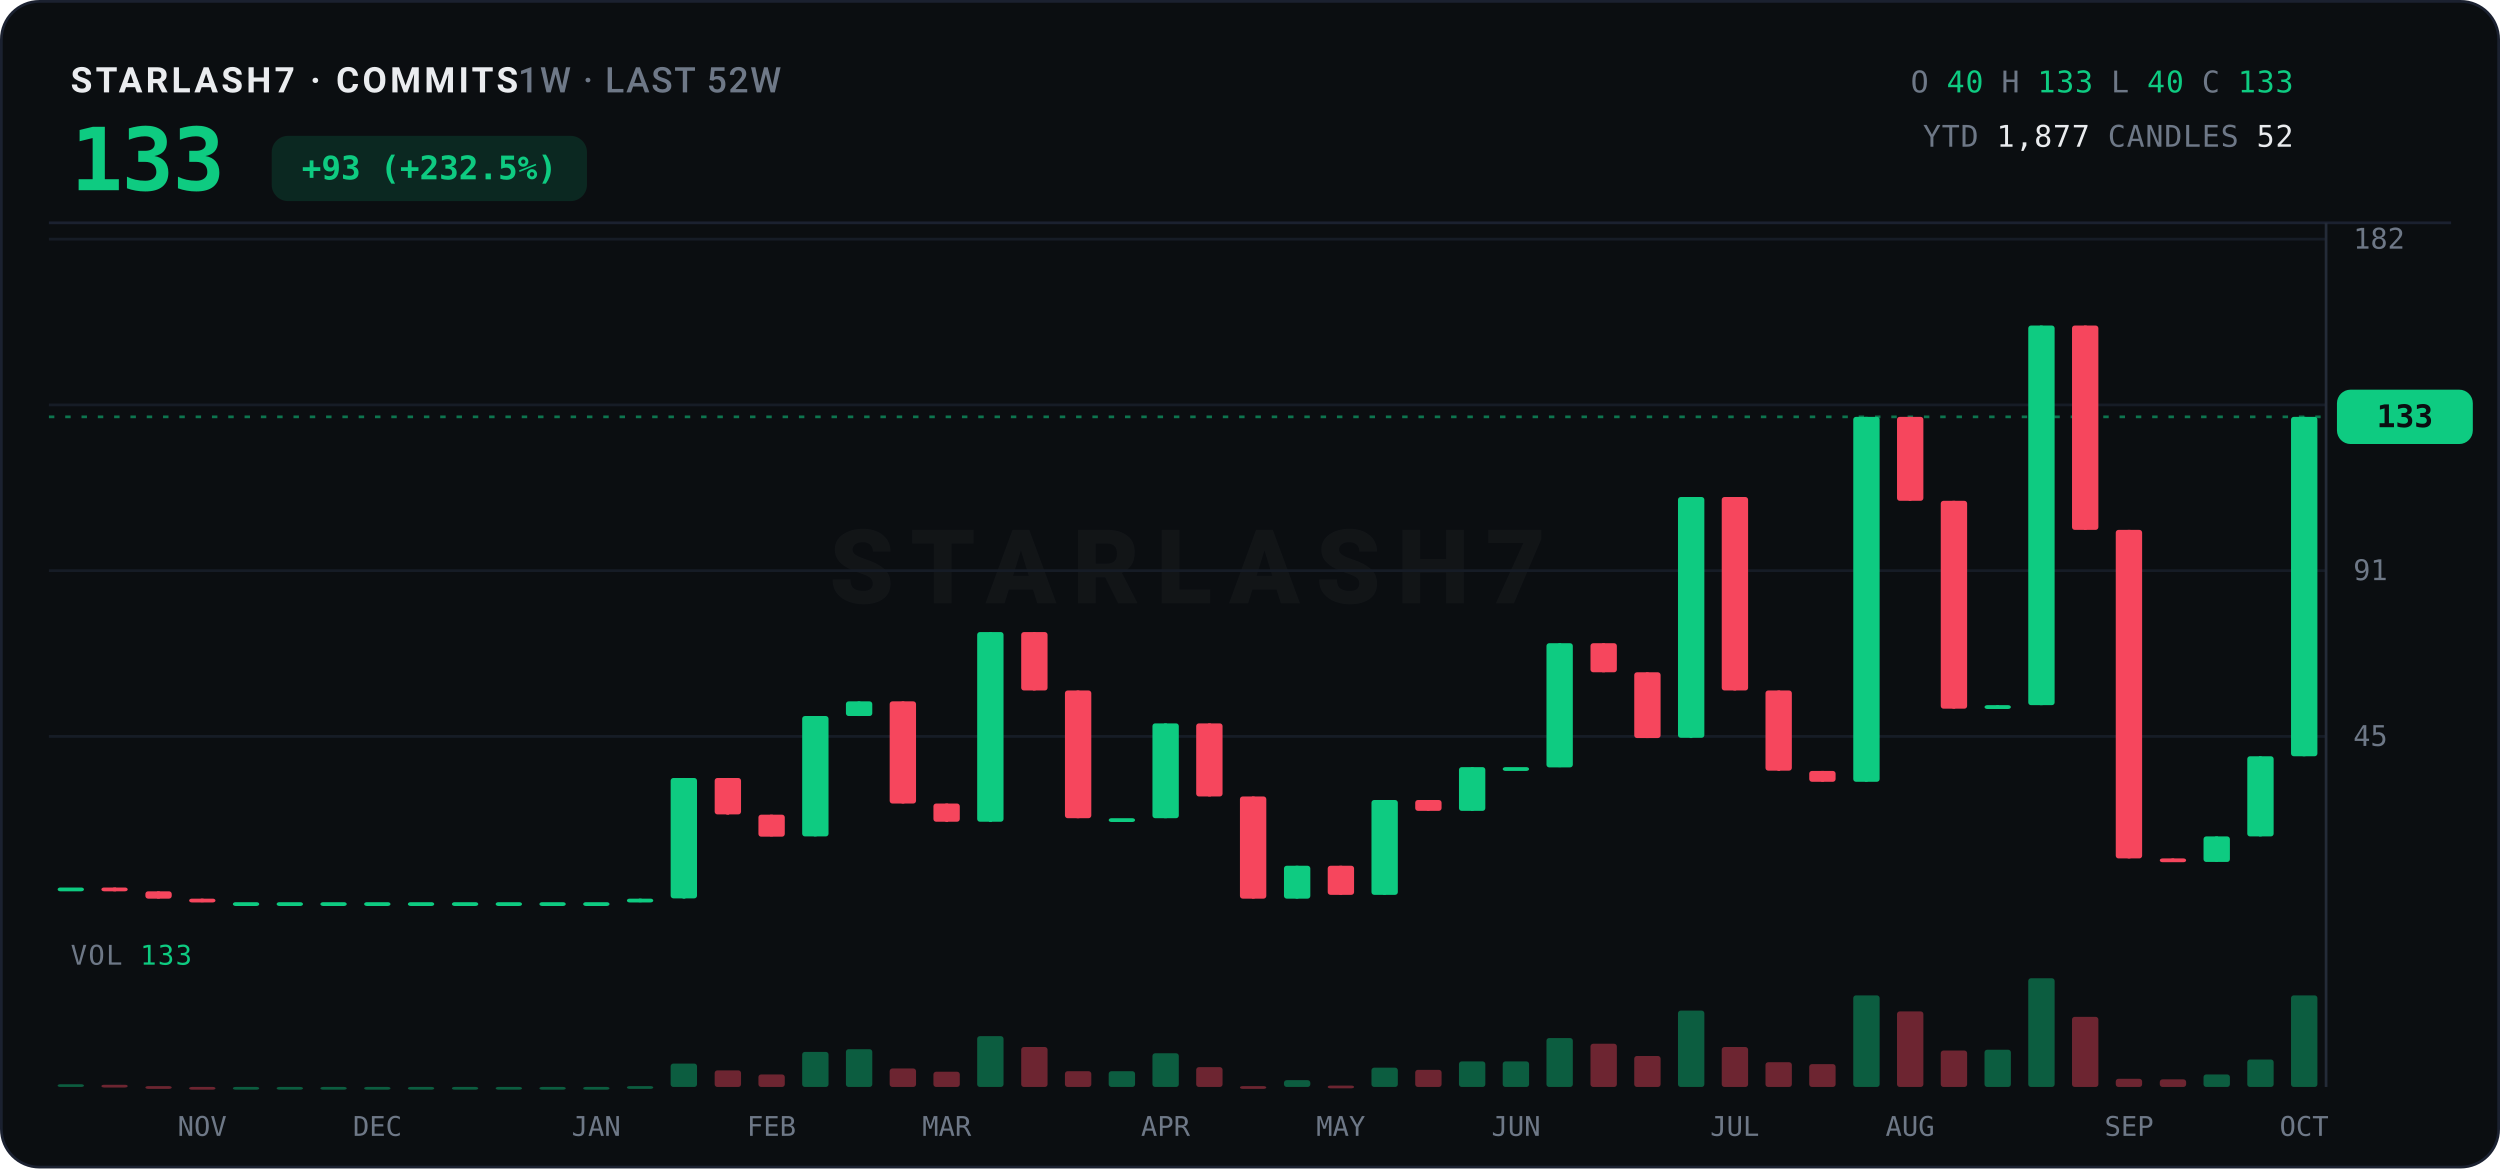
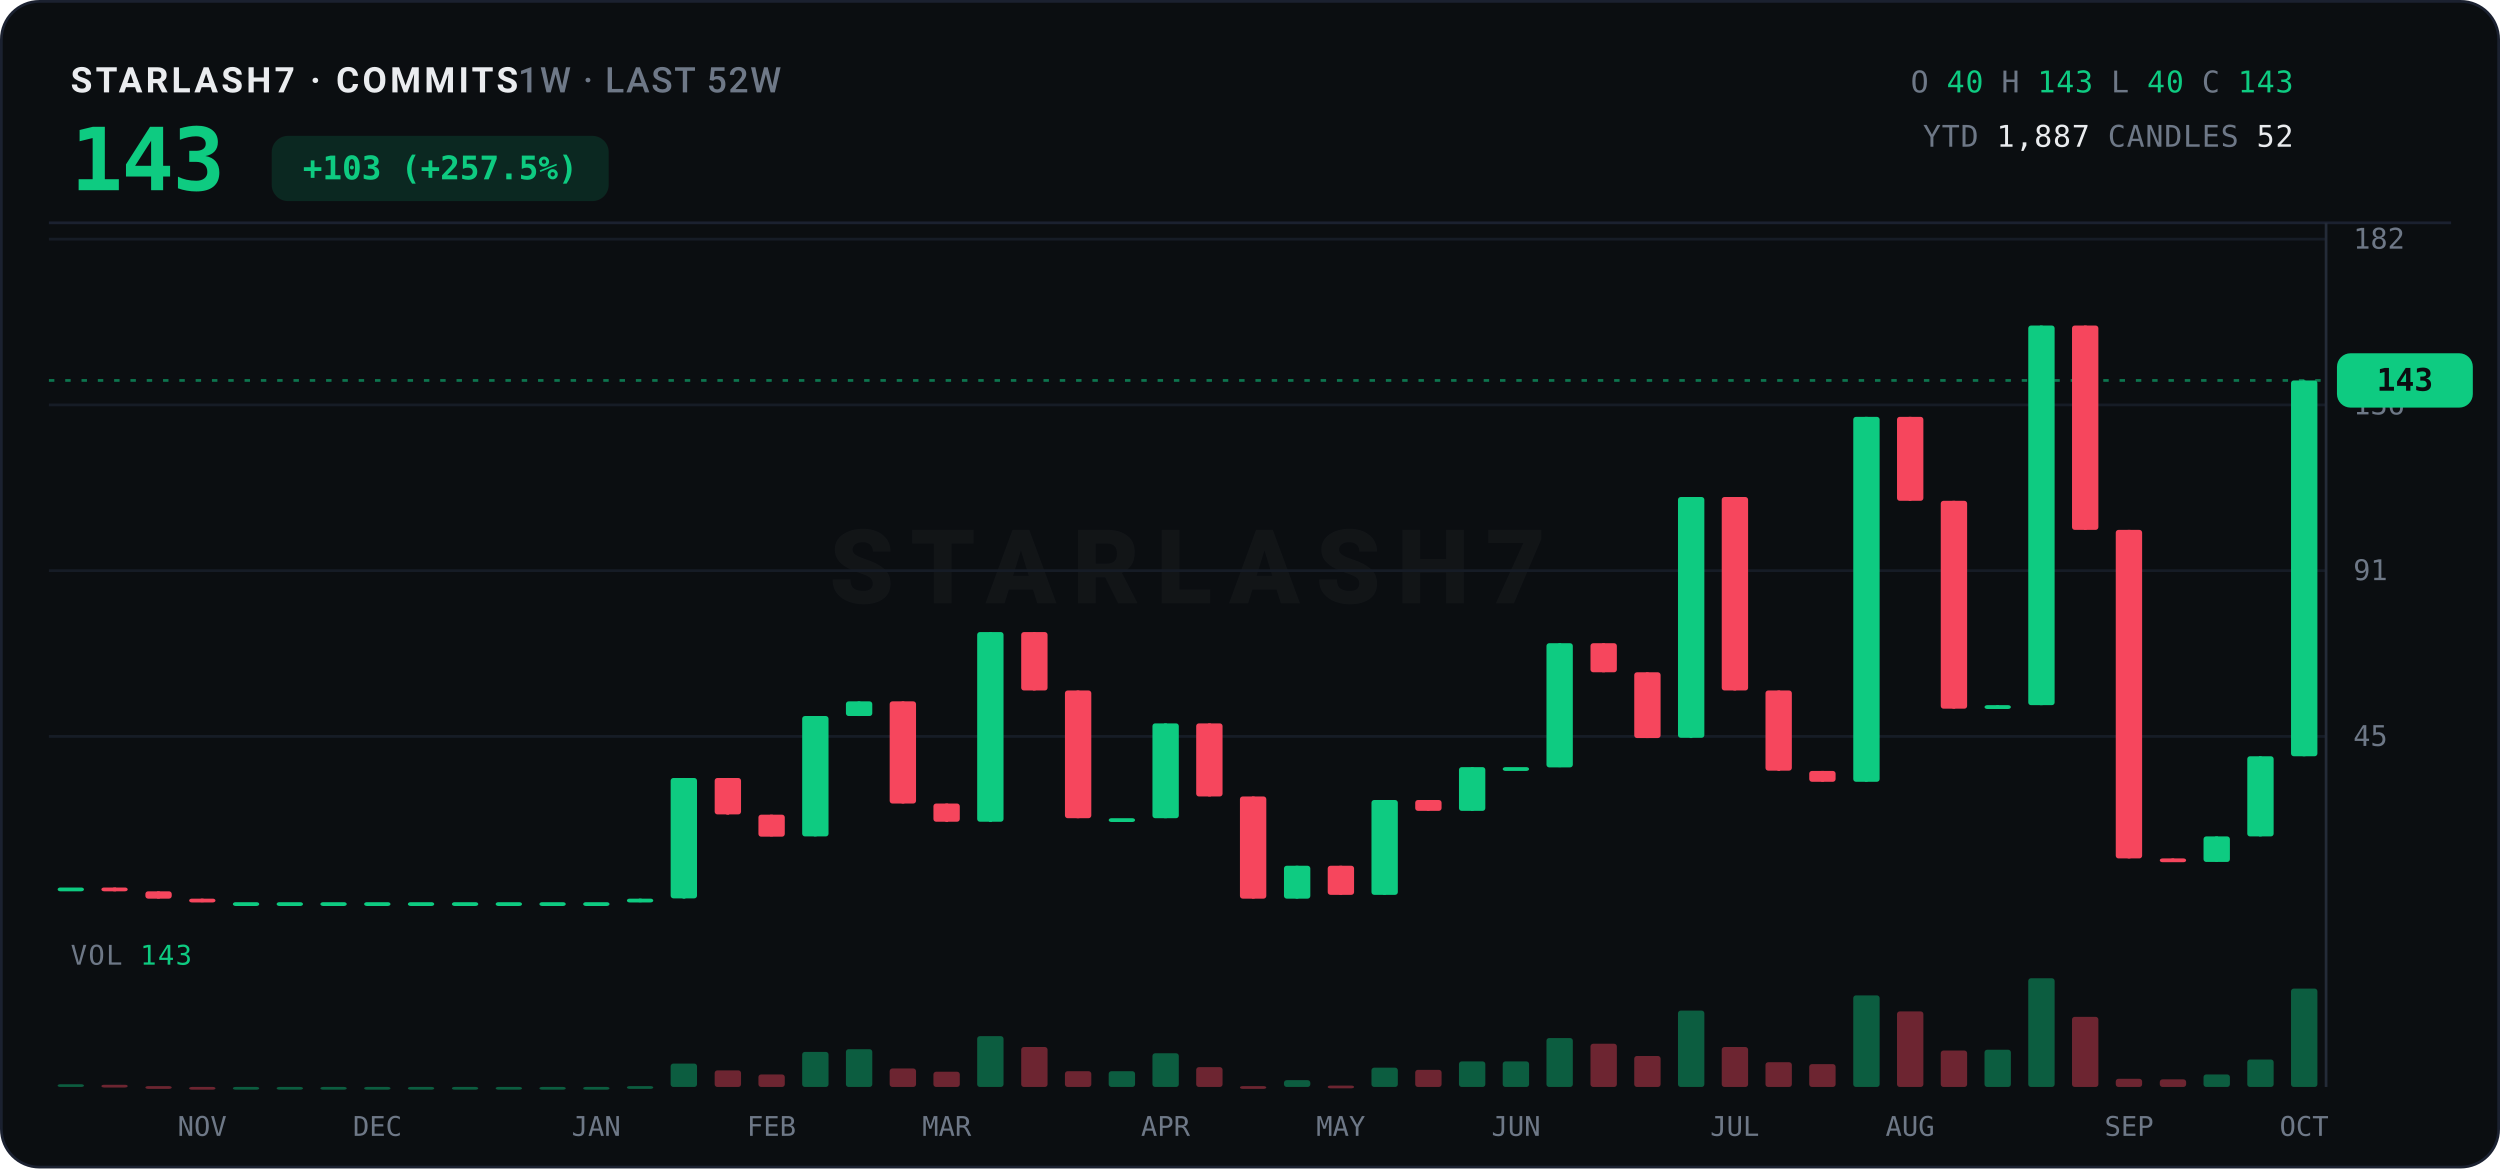
<svg xmlns="http://www.w3.org/2000/svg" width="920" height="430" viewBox="0 0 920 430">
  <rect x="0.5" y="0.5" width="919" height="429" rx="14" fill="#0B0E11" stroke="#1B2130" />
  <text x="26" y="34" font-family="ui-sans-serif,system-ui,-apple-system,'Segoe UI',Roboto,sans-serif" font-size="13" font-weight="700" letter-spacing="1.2" fill="#EAECEF">STARLASH7 · COMMITS<tspan fill="#6E7887" font-weight="500" letter-spacing="0.6">  1W · LAST 52W</tspan>
  </text>
-   <text x="26" y="70" font-family="ui-monospace,'SF Mono',SFMono-Regular,Menlo,Consolas,monospace" font-size="32" font-weight="800" fill="#0ECB81" letter-spacing="-0.5">133</text>
-   <rect x="100" y="50" width="116" height="24" rx="6" fill="#0ECB81" opacity="0.14" />
-   <text x="158" y="66" text-anchor="middle" font-family="ui-monospace,'SF Mono',SFMono-Regular,Menlo,Consolas,monospace" font-size="12" font-weight="700" fill="#0ECB81">+93 (+232.5%)</text>
+   <text x="26" y="70" font-family="ui-monospace,'SF Mono',SFMono-Regular,Menlo,Consolas,monospace" font-size="32" font-weight="800" fill="#0ECB81" letter-spacing="-0.5">143</text>
+   <rect x="100" y="50" width="124" height="24" rx="6" fill="#0ECB81" opacity="0.14" />
+   <text x="162" y="66" text-anchor="middle" font-family="ui-monospace,'SF Mono',SFMono-Regular,Menlo,Consolas,monospace" font-size="12" font-weight="700" fill="#0ECB81">+103 (+257.5%)</text>
  <text x="844" y="34" text-anchor="end" font-family="ui-monospace,'SF Mono',SFMono-Regular,Menlo,Consolas,monospace" font-size="11" letter-spacing="0.3">
    <tspan fill="#6E7887">O</tspan>
    <tspan fill="#0ECB81">40</tspan>
    <tspan fill="#6E7887">H</tspan>
-     <tspan fill="#0ECB81">133</tspan>
+     <tspan fill="#0ECB81">143</tspan>
    <tspan fill="#6E7887">L</tspan>
    <tspan fill="#0ECB81">40</tspan>
    <tspan fill="#6E7887">C</tspan>
-     <tspan fill="#0ECB81">133</tspan>
+     <tspan fill="#0ECB81">143</tspan>
  </text>
  <text x="844" y="54" text-anchor="end" font-family="ui-monospace,'SF Mono',SFMono-Regular,Menlo,Consolas,monospace" font-size="11" letter-spacing="0.3">
    <tspan fill="#6E7887">YTD</tspan>
-     <tspan fill="#EAECEF">1,877</tspan>
+     <tspan fill="#EAECEF">1,887</tspan>
    <tspan fill="#6E7887">CANDLES</tspan>
    <tspan fill="#EAECEF">52</tspan>
  </text>
  <line x1="18" y1="82" x2="902" y2="82" stroke="#1B2130" stroke-width="1" />
  <text x="437.0" y="222.0" text-anchor="middle" font-family="ui-sans-serif,system-ui,-apple-system,'Segoe UI',Roboto,sans-serif" font-size="38" font-weight="800" letter-spacing="6" fill="#EAECEF" opacity="0.035">STARLASH7</text>
  <line x1="18" y1="271.0" x2="856" y2="271.0" stroke="#161C26" stroke-width="1" />
  <text x="866" y="274.5" font-family="ui-monospace,'SF Mono',SFMono-Regular,Menlo,Consolas,monospace" font-size="10.5" fill="#6E7887">45</text>
  <line x1="18" y1="210.0" x2="856" y2="210.0" stroke="#161C26" stroke-width="1" />
  <text x="866" y="213.5" font-family="ui-monospace,'SF Mono',SFMono-Regular,Menlo,Consolas,monospace" font-size="10.5" fill="#6E7887">91</text>
  <line x1="18" y1="149.0" x2="856" y2="149.0" stroke="#161C26" stroke-width="1" />
  <text x="866" y="152.5" font-family="ui-monospace,'SF Mono',SFMono-Regular,Menlo,Consolas,monospace" font-size="10.5" fill="#6E7887">136</text>
  <line x1="18" y1="88.0" x2="856" y2="88.0" stroke="#161C26" stroke-width="1" />
  <text x="866" y="91.5" font-family="ui-monospace,'SF Mono',SFMono-Regular,Menlo,Consolas,monospace" font-size="10.5" fill="#6E7887">182</text>
  <line x1="856" y1="82" x2="856" y2="400" stroke="#242B38" stroke-width="1" />
-   <line x1="18" y1="153.4" x2="856" y2="153.4" stroke="#0ECB81" stroke-width="1" stroke-dasharray="2 4" opacity="0.55" />
-   <rect x="860" y="143.4" width="50" height="20" rx="5" fill="#0ECB81" />
-   <text x="885.0" y="157.2" text-anchor="middle" font-family="ui-monospace,'SF Mono',SFMono-Regular,Menlo,Consolas,monospace" font-size="11.5" font-weight="800" fill="#0B0E11">133</text>
+   <line x1="18" y1="140.0" x2="856" y2="140.0" stroke="#0ECB81" stroke-width="1" stroke-dasharray="2 4" opacity="0.55" />
+   <rect x="860" y="130.0" width="50" height="20" rx="5" fill="#0ECB81" />
+   <text x="885.0" y="143.8" text-anchor="middle" font-family="ui-monospace,'SF Mono',SFMono-Regular,Menlo,Consolas,monospace" font-size="11.5" font-weight="800" fill="#0B0E11">143</text>
  <line x1="26.1" y1="326.6" x2="26.1" y2="326.6" stroke="#0ECB81" stroke-width="1" />
  <rect x="21.2" y="326.6" width="9.7" height="1.4" rx="1" fill="#0ECB81" />
  <line x1="42.2" y1="326.6" x2="42.2" y2="328.0" stroke="#F6465D" stroke-width="1" />
  <rect x="37.3" y="326.6" width="9.7" height="1.4" rx="1" fill="#F6465D" />
  <line x1="58.3" y1="328.0" x2="58.3" y2="330.7" stroke="#F6465D" stroke-width="1" />
  <rect x="53.5" y="328.0" width="9.7" height="2.7" rx="1" fill="#F6465D" />
  <line x1="74.4" y1="330.7" x2="74.4" y2="332.0" stroke="#F6465D" stroke-width="1" />
  <rect x="69.6" y="330.7" width="9.7" height="1.4" rx="1" fill="#F6465D" />
  <line x1="90.5" y1="332.0" x2="90.5" y2="332.0" stroke="#0ECB81" stroke-width="1" />
  <rect x="85.7" y="332.0" width="9.7" height="1.4" rx="1" fill="#0ECB81" />
  <line x1="106.6" y1="332.0" x2="106.6" y2="332.0" stroke="#0ECB81" stroke-width="1" />
  <rect x="101.8" y="332.0" width="9.7" height="1.4" rx="1" fill="#0ECB81" />
  <line x1="122.8" y1="332.0" x2="122.8" y2="332.0" stroke="#0ECB81" stroke-width="1" />
  <rect x="117.9" y="332.0" width="9.7" height="1.4" rx="1" fill="#0ECB81" />
  <line x1="138.9" y1="332.0" x2="138.9" y2="332.0" stroke="#0ECB81" stroke-width="1" />
  <rect x="134.0" y="332.0" width="9.7" height="1.4" rx="1" fill="#0ECB81" />
  <line x1="155.0" y1="332.0" x2="155.0" y2="332.0" stroke="#0ECB81" stroke-width="1" />
  <rect x="150.1" y="332.0" width="9.7" height="1.4" rx="1" fill="#0ECB81" />
  <line x1="171.1" y1="332.0" x2="171.1" y2="332.0" stroke="#0ECB81" stroke-width="1" />
  <rect x="166.3" y="332.0" width="9.7" height="1.4" rx="1" fill="#0ECB81" />
  <line x1="187.2" y1="332.0" x2="187.2" y2="332.0" stroke="#0ECB81" stroke-width="1" />
  <rect x="182.4" y="332.0" width="9.7" height="1.4" rx="1" fill="#0ECB81" />
  <line x1="203.3" y1="332.0" x2="203.3" y2="332.0" stroke="#0ECB81" stroke-width="1" />
  <rect x="198.5" y="332.0" width="9.7" height="1.4" rx="1" fill="#0ECB81" />
  <line x1="219.4" y1="332.0" x2="219.4" y2="332.0" stroke="#0ECB81" stroke-width="1" />
  <rect x="214.6" y="332.0" width="9.7" height="1.4" rx="1" fill="#0ECB81" />
  <line x1="235.6" y1="330.7" x2="235.6" y2="332.0" stroke="#0ECB81" stroke-width="1" />
  <rect x="230.7" y="330.7" width="9.7" height="1.4" rx="1" fill="#0ECB81" />
  <line x1="251.7" y1="286.3" x2="251.7" y2="330.7" stroke="#0ECB81" stroke-width="1" />
  <rect x="246.8" y="286.3" width="9.7" height="44.3" rx="1" fill="#0ECB81" />
  <line x1="267.8" y1="286.3" x2="267.8" y2="299.8" stroke="#F6465D" stroke-width="1" />
  <rect x="263.0" y="286.3" width="9.7" height="13.4" rx="1" fill="#F6465D" />
  <line x1="283.9" y1="299.8" x2="283.9" y2="307.8" stroke="#F6465D" stroke-width="1" />
  <rect x="279.1" y="299.8" width="9.7" height="8.1" rx="1" fill="#F6465D" />
  <line x1="300.0" y1="263.5" x2="300.0" y2="307.8" stroke="#0ECB81" stroke-width="1" />
  <rect x="295.2" y="263.5" width="9.7" height="44.3" rx="1" fill="#0ECB81" />
  <line x1="316.1" y1="258.1" x2="316.1" y2="263.5" stroke="#0ECB81" stroke-width="1" />
  <rect x="311.3" y="258.1" width="9.7" height="5.4" rx="1" fill="#0ECB81" />
  <line x1="332.3" y1="258.1" x2="332.3" y2="295.7" stroke="#F6465D" stroke-width="1" />
  <rect x="327.4" y="258.1" width="9.7" height="37.6" rx="1" fill="#F6465D" />
  <line x1="348.4" y1="295.7" x2="348.4" y2="302.5" stroke="#F6465D" stroke-width="1" />
  <rect x="343.5" y="295.7" width="9.7" height="6.7" rx="1" fill="#F6465D" />
  <line x1="364.5" y1="232.6" x2="364.5" y2="302.5" stroke="#0ECB81" stroke-width="1" />
  <rect x="359.6" y="232.6" width="9.7" height="69.8" rx="1" fill="#0ECB81" />
  <line x1="380.6" y1="232.6" x2="380.6" y2="254.1" stroke="#F6465D" stroke-width="1" />
  <rect x="375.8" y="232.6" width="9.7" height="21.5" rx="1" fill="#F6465D" />
  <line x1="396.7" y1="254.1" x2="396.7" y2="301.1" stroke="#F6465D" stroke-width="1" />
  <rect x="391.9" y="254.1" width="9.7" height="47.0" rx="1" fill="#F6465D" />
  <line x1="412.8" y1="301.1" x2="412.8" y2="301.1" stroke="#0ECB81" stroke-width="1" />
  <rect x="408.0" y="301.1" width="9.7" height="1.4" rx="1" fill="#0ECB81" />
  <line x1="428.9" y1="266.2" x2="428.9" y2="301.1" stroke="#0ECB81" stroke-width="1" />
  <rect x="424.1" y="266.2" width="9.7" height="34.9" rx="1" fill="#0ECB81" />
  <line x1="445.1" y1="266.2" x2="445.1" y2="293.1" stroke="#F6465D" stroke-width="1" />
  <rect x="440.2" y="266.2" width="9.7" height="26.9" rx="1" fill="#F6465D" />
  <line x1="461.2" y1="293.1" x2="461.2" y2="330.7" stroke="#F6465D" stroke-width="1" />
  <rect x="456.3" y="293.1" width="9.7" height="37.6" rx="1" fill="#F6465D" />
  <line x1="477.3" y1="318.6" x2="477.3" y2="330.7" stroke="#0ECB81" stroke-width="1" />
  <rect x="472.5" y="318.6" width="9.7" height="12.1" rx="1" fill="#0ECB81" />
  <line x1="493.4" y1="318.6" x2="493.4" y2="329.3" stroke="#F6465D" stroke-width="1" />
  <rect x="488.6" y="318.6" width="9.7" height="10.7" rx="1" fill="#F6465D" />
  <line x1="509.5" y1="294.4" x2="509.5" y2="329.3" stroke="#0ECB81" stroke-width="1" />
  <rect x="504.7" y="294.4" width="9.7" height="34.9" rx="1" fill="#0ECB81" />
  <line x1="525.6" y1="294.4" x2="525.6" y2="298.4" stroke="#F6465D" stroke-width="1" />
  <rect x="520.8" y="294.4" width="9.7" height="4.0" rx="1" fill="#F6465D" />
  <line x1="541.8" y1="282.3" x2="541.8" y2="298.4" stroke="#0ECB81" stroke-width="1" />
  <rect x="536.9" y="282.3" width="9.7" height="16.1" rx="1" fill="#0ECB81" />
  <line x1="557.9" y1="282.3" x2="557.9" y2="282.3" stroke="#0ECB81" stroke-width="1" />
  <rect x="553.0" y="282.3" width="9.7" height="1.4" rx="1" fill="#0ECB81" />
  <line x1="574.0" y1="236.7" x2="574.0" y2="282.3" stroke="#0ECB81" stroke-width="1" />
  <rect x="569.1" y="236.7" width="9.7" height="45.7" rx="1" fill="#0ECB81" />
  <line x1="590.1" y1="236.7" x2="590.1" y2="247.4" stroke="#F6465D" stroke-width="1" />
  <rect x="585.3" y="236.7" width="9.7" height="10.7" rx="1" fill="#F6465D" />
  <line x1="606.2" y1="247.4" x2="606.2" y2="271.6" stroke="#F6465D" stroke-width="1" />
  <rect x="601.4" y="247.4" width="9.7" height="24.2" rx="1" fill="#F6465D" />
  <line x1="622.3" y1="182.9" x2="622.3" y2="271.6" stroke="#0ECB81" stroke-width="1" />
  <rect x="617.5" y="182.9" width="9.7" height="88.6" rx="1" fill="#0ECB81" />
  <line x1="638.4" y1="182.9" x2="638.4" y2="254.1" stroke="#F6465D" stroke-width="1" />
  <rect x="633.6" y="182.9" width="9.7" height="71.2" rx="1" fill="#F6465D" />
  <line x1="654.6" y1="254.1" x2="654.6" y2="283.7" stroke="#F6465D" stroke-width="1" />
  <rect x="649.7" y="254.1" width="9.7" height="29.5" rx="1" fill="#F6465D" />
  <line x1="670.7" y1="283.7" x2="670.7" y2="287.7" stroke="#F6465D" stroke-width="1" />
  <rect x="665.8" y="283.7" width="9.7" height="4.0" rx="1" fill="#F6465D" />
  <line x1="686.8" y1="153.4" x2="686.8" y2="287.7" stroke="#0ECB81" stroke-width="1" />
  <rect x="682.0" y="153.4" width="9.7" height="134.3" rx="1" fill="#0ECB81" />
  <line x1="702.9" y1="153.4" x2="702.9" y2="184.3" stroke="#F6465D" stroke-width="1" />
  <rect x="698.1" y="153.4" width="9.7" height="30.9" rx="1" fill="#F6465D" />
  <line x1="719.0" y1="184.3" x2="719.0" y2="260.8" stroke="#F6465D" stroke-width="1" />
  <rect x="714.2" y="184.3" width="9.7" height="76.5" rx="1" fill="#F6465D" />
  <line x1="735.1" y1="259.5" x2="735.1" y2="260.8" stroke="#0ECB81" stroke-width="1" />
  <rect x="730.3" y="259.5" width="9.7" height="1.4" rx="1" fill="#0ECB81" />
  <line x1="751.2" y1="119.8" x2="751.2" y2="259.5" stroke="#0ECB81" stroke-width="1" />
  <rect x="746.4" y="119.8" width="9.7" height="139.7" rx="1" fill="#0ECB81" />
  <line x1="767.4" y1="119.8" x2="767.4" y2="195.0" stroke="#F6465D" stroke-width="1" />
  <rect x="762.5" y="119.8" width="9.7" height="75.2" rx="1" fill="#F6465D" />
  <line x1="783.5" y1="195.0" x2="783.5" y2="315.9" stroke="#F6465D" stroke-width="1" />
  <rect x="778.6" y="195.0" width="9.7" height="120.9" rx="1" fill="#F6465D" />
  <line x1="799.6" y1="315.9" x2="799.6" y2="317.2" stroke="#F6465D" stroke-width="1" />
  <rect x="794.8" y="315.9" width="9.7" height="1.4" rx="1" fill="#F6465D" />
  <line x1="815.7" y1="307.8" x2="815.7" y2="317.2" stroke="#0ECB81" stroke-width="1" />
  <rect x="810.9" y="307.8" width="9.7" height="9.4" rx="1" fill="#0ECB81" />
  <line x1="831.8" y1="278.3" x2="831.8" y2="307.8" stroke="#0ECB81" stroke-width="1" />
  <rect x="827.0" y="278.3" width="9.7" height="29.5" rx="1" fill="#0ECB81" />
-   <line x1="847.9" y1="153.4" x2="847.9" y2="278.3" stroke="#0ECB81" stroke-width="1" />
-   <rect x="843.1" y="153.4" width="9.7" height="124.9" rx="1" fill="#0ECB81" />
-   <text x="26" y="355" font-family="ui-monospace,'SF Mono',SFMono-Regular,Menlo,Consolas,monospace" font-size="10" letter-spacing="0.5" fill="#6E7887">VOL <tspan fill="#0ECB81">133</tspan>
+   <line x1="847.9" y1="140.0" x2="847.9" y2="278.3" stroke="#0ECB81" stroke-width="1" />
+   <rect x="843.1" y="140.0" width="9.7" height="138.3" rx="1" fill="#0ECB81" />
+   <text x="26" y="355" font-family="ui-monospace,'SF Mono',SFMono-Regular,Menlo,Consolas,monospace" font-size="10" letter-spacing="0.5" fill="#6E7887">VOL <tspan fill="#0ECB81">143</tspan>
  </text>
  <rect x="21.2" y="399.0" width="9.7" height="1.0" rx="1" fill="#0ECB81" opacity="0.42" />
  <rect x="37.3" y="399.2" width="9.7" height="1.0" rx="1" fill="#F6465D" opacity="0.42" />
  <rect x="53.5" y="399.7" width="9.7" height="1.0" rx="1" fill="#F6465D" opacity="0.42" />
  <rect x="69.6" y="400.0" width="9.7" height="1.0" rx="1" fill="#F6465D" opacity="0.42" />
  <rect x="85.7" y="400.0" width="9.7" height="1.0" rx="1" fill="#0ECB81" opacity="0.42" />
  <rect x="101.8" y="400.0" width="9.7" height="1.0" rx="1" fill="#0ECB81" opacity="0.42" />
  <rect x="117.9" y="400.0" width="9.7" height="1.0" rx="1" fill="#0ECB81" opacity="0.42" />
  <rect x="134.0" y="400.0" width="9.7" height="1.0" rx="1" fill="#0ECB81" opacity="0.42" />
  <rect x="150.1" y="400.0" width="9.7" height="1.0" rx="1" fill="#0ECB81" opacity="0.42" />
  <rect x="166.3" y="400.0" width="9.7" height="1.0" rx="1" fill="#0ECB81" opacity="0.42" />
  <rect x="182.4" y="400.0" width="9.7" height="1.0" rx="1" fill="#0ECB81" opacity="0.42" />
  <rect x="198.5" y="400.0" width="9.7" height="1.0" rx="1" fill="#0ECB81" opacity="0.42" />
  <rect x="214.6" y="400.0" width="9.7" height="1.0" rx="1" fill="#0ECB81" opacity="0.42" />
  <rect x="230.7" y="399.7" width="9.7" height="1.0" rx="1" fill="#0ECB81" opacity="0.42" />
  <rect x="246.8" y="391.4" width="9.7" height="8.6" rx="1" fill="#0ECB81" opacity="0.42" />
  <rect x="263.0" y="393.9" width="9.7" height="6.1" rx="1" fill="#F6465D" opacity="0.42" />
  <rect x="279.1" y="395.4" width="9.7" height="4.6" rx="1" fill="#F6465D" opacity="0.42" />
  <rect x="295.2" y="387.1" width="9.7" height="12.9" rx="1" fill="#0ECB81" opacity="0.42" />
  <rect x="311.3" y="386.1" width="9.7" height="13.9" rx="1" fill="#0ECB81" opacity="0.42" />
  <rect x="327.4" y="393.2" width="9.7" height="6.8" rx="1" fill="#F6465D" opacity="0.42" />
  <rect x="343.5" y="394.4" width="9.7" height="5.6" rx="1" fill="#F6465D" opacity="0.42" />
  <rect x="359.6" y="381.3" width="9.7" height="18.7" rx="1" fill="#0ECB81" opacity="0.42" />
  <rect x="375.8" y="385.3" width="9.7" height="14.7" rx="1" fill="#F6465D" opacity="0.42" />
  <rect x="391.9" y="394.2" width="9.7" height="5.8" rx="1" fill="#F6465D" opacity="0.42" />
  <rect x="408.0" y="394.2" width="9.7" height="5.8" rx="1" fill="#0ECB81" opacity="0.42" />
  <rect x="424.1" y="387.6" width="9.7" height="12.4" rx="1" fill="#0ECB81" opacity="0.42" />
  <rect x="440.2" y="392.7" width="9.7" height="7.3" rx="1" fill="#F6465D" opacity="0.42" />
  <rect x="456.3" y="399.7" width="9.7" height="1.0" rx="1" fill="#F6465D" opacity="0.42" />
  <rect x="472.5" y="397.5" width="9.7" height="2.5" rx="1" fill="#0ECB81" opacity="0.42" />
  <rect x="488.6" y="399.5" width="9.7" height="1.0" rx="1" fill="#F6465D" opacity="0.42" />
  <rect x="504.7" y="392.9" width="9.7" height="7.1" rx="1" fill="#0ECB81" opacity="0.42" />
  <rect x="520.8" y="393.7" width="9.7" height="6.3" rx="1" fill="#F6465D" opacity="0.42" />
  <rect x="536.9" y="390.6" width="9.7" height="9.4" rx="1" fill="#0ECB81" opacity="0.42" />
  <rect x="553.0" y="390.6" width="9.7" height="9.4" rx="1" fill="#0ECB81" opacity="0.42" />
  <rect x="569.1" y="382.0" width="9.7" height="18.0" rx="1" fill="#0ECB81" opacity="0.42" />
  <rect x="585.3" y="384.1" width="9.7" height="15.9" rx="1" fill="#F6465D" opacity="0.42" />
  <rect x="601.4" y="388.6" width="9.7" height="11.4" rx="1" fill="#F6465D" opacity="0.42" />
  <rect x="617.5" y="371.9" width="9.7" height="28.1" rx="1" fill="#0ECB81" opacity="0.42" />
  <rect x="633.6" y="385.3" width="9.7" height="14.7" rx="1" fill="#F6465D" opacity="0.42" />
  <rect x="649.7" y="390.9" width="9.7" height="9.1" rx="1" fill="#F6465D" opacity="0.42" />
  <rect x="665.8" y="391.6" width="9.7" height="8.4" rx="1" fill="#F6465D" opacity="0.42" />
  <rect x="682.0" y="366.3" width="9.7" height="33.7" rx="1" fill="#0ECB81" opacity="0.42" />
  <rect x="698.1" y="372.2" width="9.7" height="27.8" rx="1" fill="#F6465D" opacity="0.42" />
  <rect x="714.2" y="386.6" width="9.7" height="13.4" rx="1" fill="#F6465D" opacity="0.42" />
  <rect x="730.3" y="386.3" width="9.7" height="13.7" rx="1" fill="#0ECB81" opacity="0.42" />
  <rect x="746.4" y="360.0" width="9.7" height="40.0" rx="1" fill="#0ECB81" opacity="0.42" />
  <rect x="762.5" y="374.2" width="9.7" height="25.8" rx="1" fill="#F6465D" opacity="0.42" />
  <rect x="778.6" y="397.0" width="9.7" height="3.0" rx="1" fill="#F6465D" opacity="0.42" />
  <rect x="794.8" y="397.2" width="9.7" height="2.8" rx="1" fill="#F6465D" opacity="0.42" />
  <rect x="810.9" y="395.4" width="9.7" height="4.6" rx="1" fill="#0ECB81" opacity="0.42" />
  <rect x="827.0" y="389.9" width="9.7" height="10.1" rx="1" fill="#0ECB81" opacity="0.42" />
-   <rect x="843.1" y="366.3" width="9.7" height="33.7" rx="1" fill="#0ECB81" opacity="0.42" />
+   <rect x="843.1" y="363.8" width="9.7" height="36.2" rx="1" fill="#0ECB81" opacity="0.42" />
  <text x="74.4" y="418" text-anchor="middle" font-family="ui-monospace,'SF Mono',SFMono-Regular,Menlo,Consolas,monospace" font-size="10" fill="#6E7887">NOV</text>
  <text x="138.9" y="418" text-anchor="middle" font-family="ui-monospace,'SF Mono',SFMono-Regular,Menlo,Consolas,monospace" font-size="10" fill="#6E7887">DEC</text>
  <text x="219.4" y="418" text-anchor="middle" font-family="ui-monospace,'SF Mono',SFMono-Regular,Menlo,Consolas,monospace" font-size="10" fill="#6E7887">JAN</text>
  <text x="283.9" y="418" text-anchor="middle" font-family="ui-monospace,'SF Mono',SFMono-Regular,Menlo,Consolas,monospace" font-size="10" fill="#6E7887">FEB</text>
  <text x="348.4" y="418" text-anchor="middle" font-family="ui-monospace,'SF Mono',SFMono-Regular,Menlo,Consolas,monospace" font-size="10" fill="#6E7887">MAR</text>
  <text x="428.9" y="418" text-anchor="middle" font-family="ui-monospace,'SF Mono',SFMono-Regular,Menlo,Consolas,monospace" font-size="10" fill="#6E7887">APR</text>
  <text x="493.4" y="418" text-anchor="middle" font-family="ui-monospace,'SF Mono',SFMono-Regular,Menlo,Consolas,monospace" font-size="10" fill="#6E7887">MAY</text>
  <text x="557.9" y="418" text-anchor="middle" font-family="ui-monospace,'SF Mono',SFMono-Regular,Menlo,Consolas,monospace" font-size="10" fill="#6E7887">JUN</text>
  <text x="638.4" y="418" text-anchor="middle" font-family="ui-monospace,'SF Mono',SFMono-Regular,Menlo,Consolas,monospace" font-size="10" fill="#6E7887">JUL</text>
  <text x="702.9" y="418" text-anchor="middle" font-family="ui-monospace,'SF Mono',SFMono-Regular,Menlo,Consolas,monospace" font-size="10" fill="#6E7887">AUG</text>
  <text x="783.5" y="418" text-anchor="middle" font-family="ui-monospace,'SF Mono',SFMono-Regular,Menlo,Consolas,monospace" font-size="10" fill="#6E7887">SEP</text>
  <text x="847.9" y="418" text-anchor="middle" font-family="ui-monospace,'SF Mono',SFMono-Regular,Menlo,Consolas,monospace" font-size="10" fill="#6E7887">OCT</text>
</svg>
